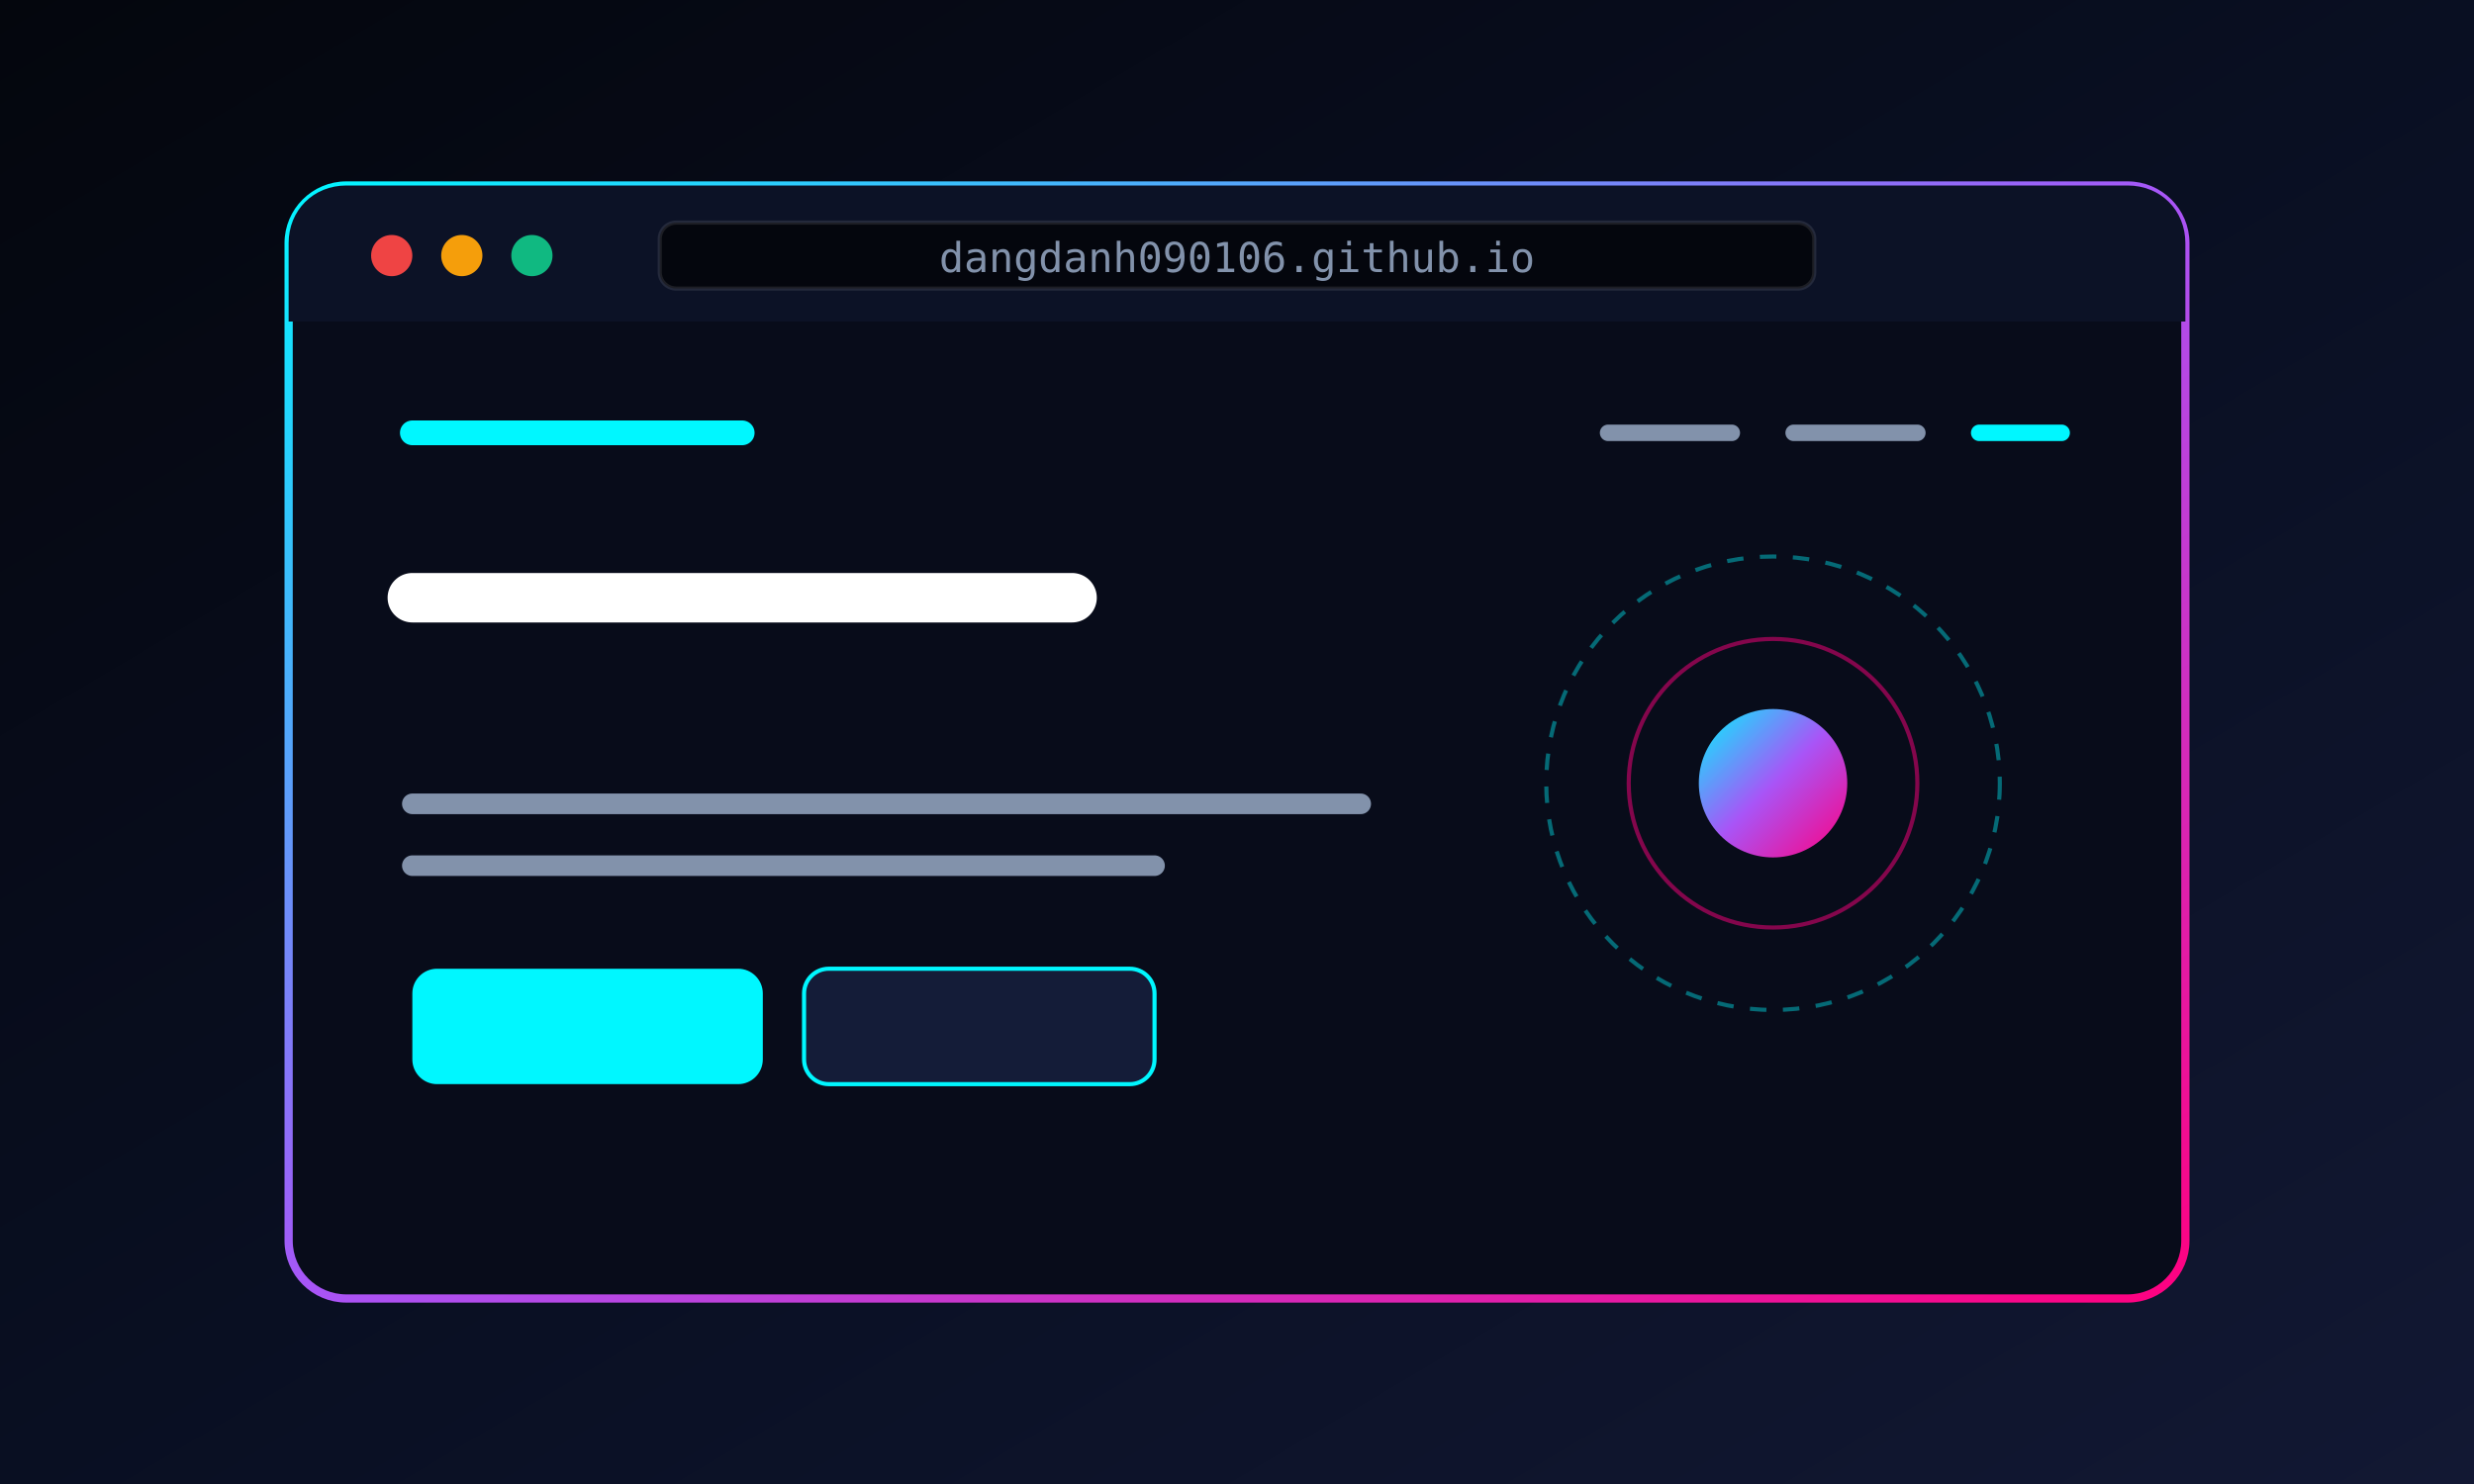
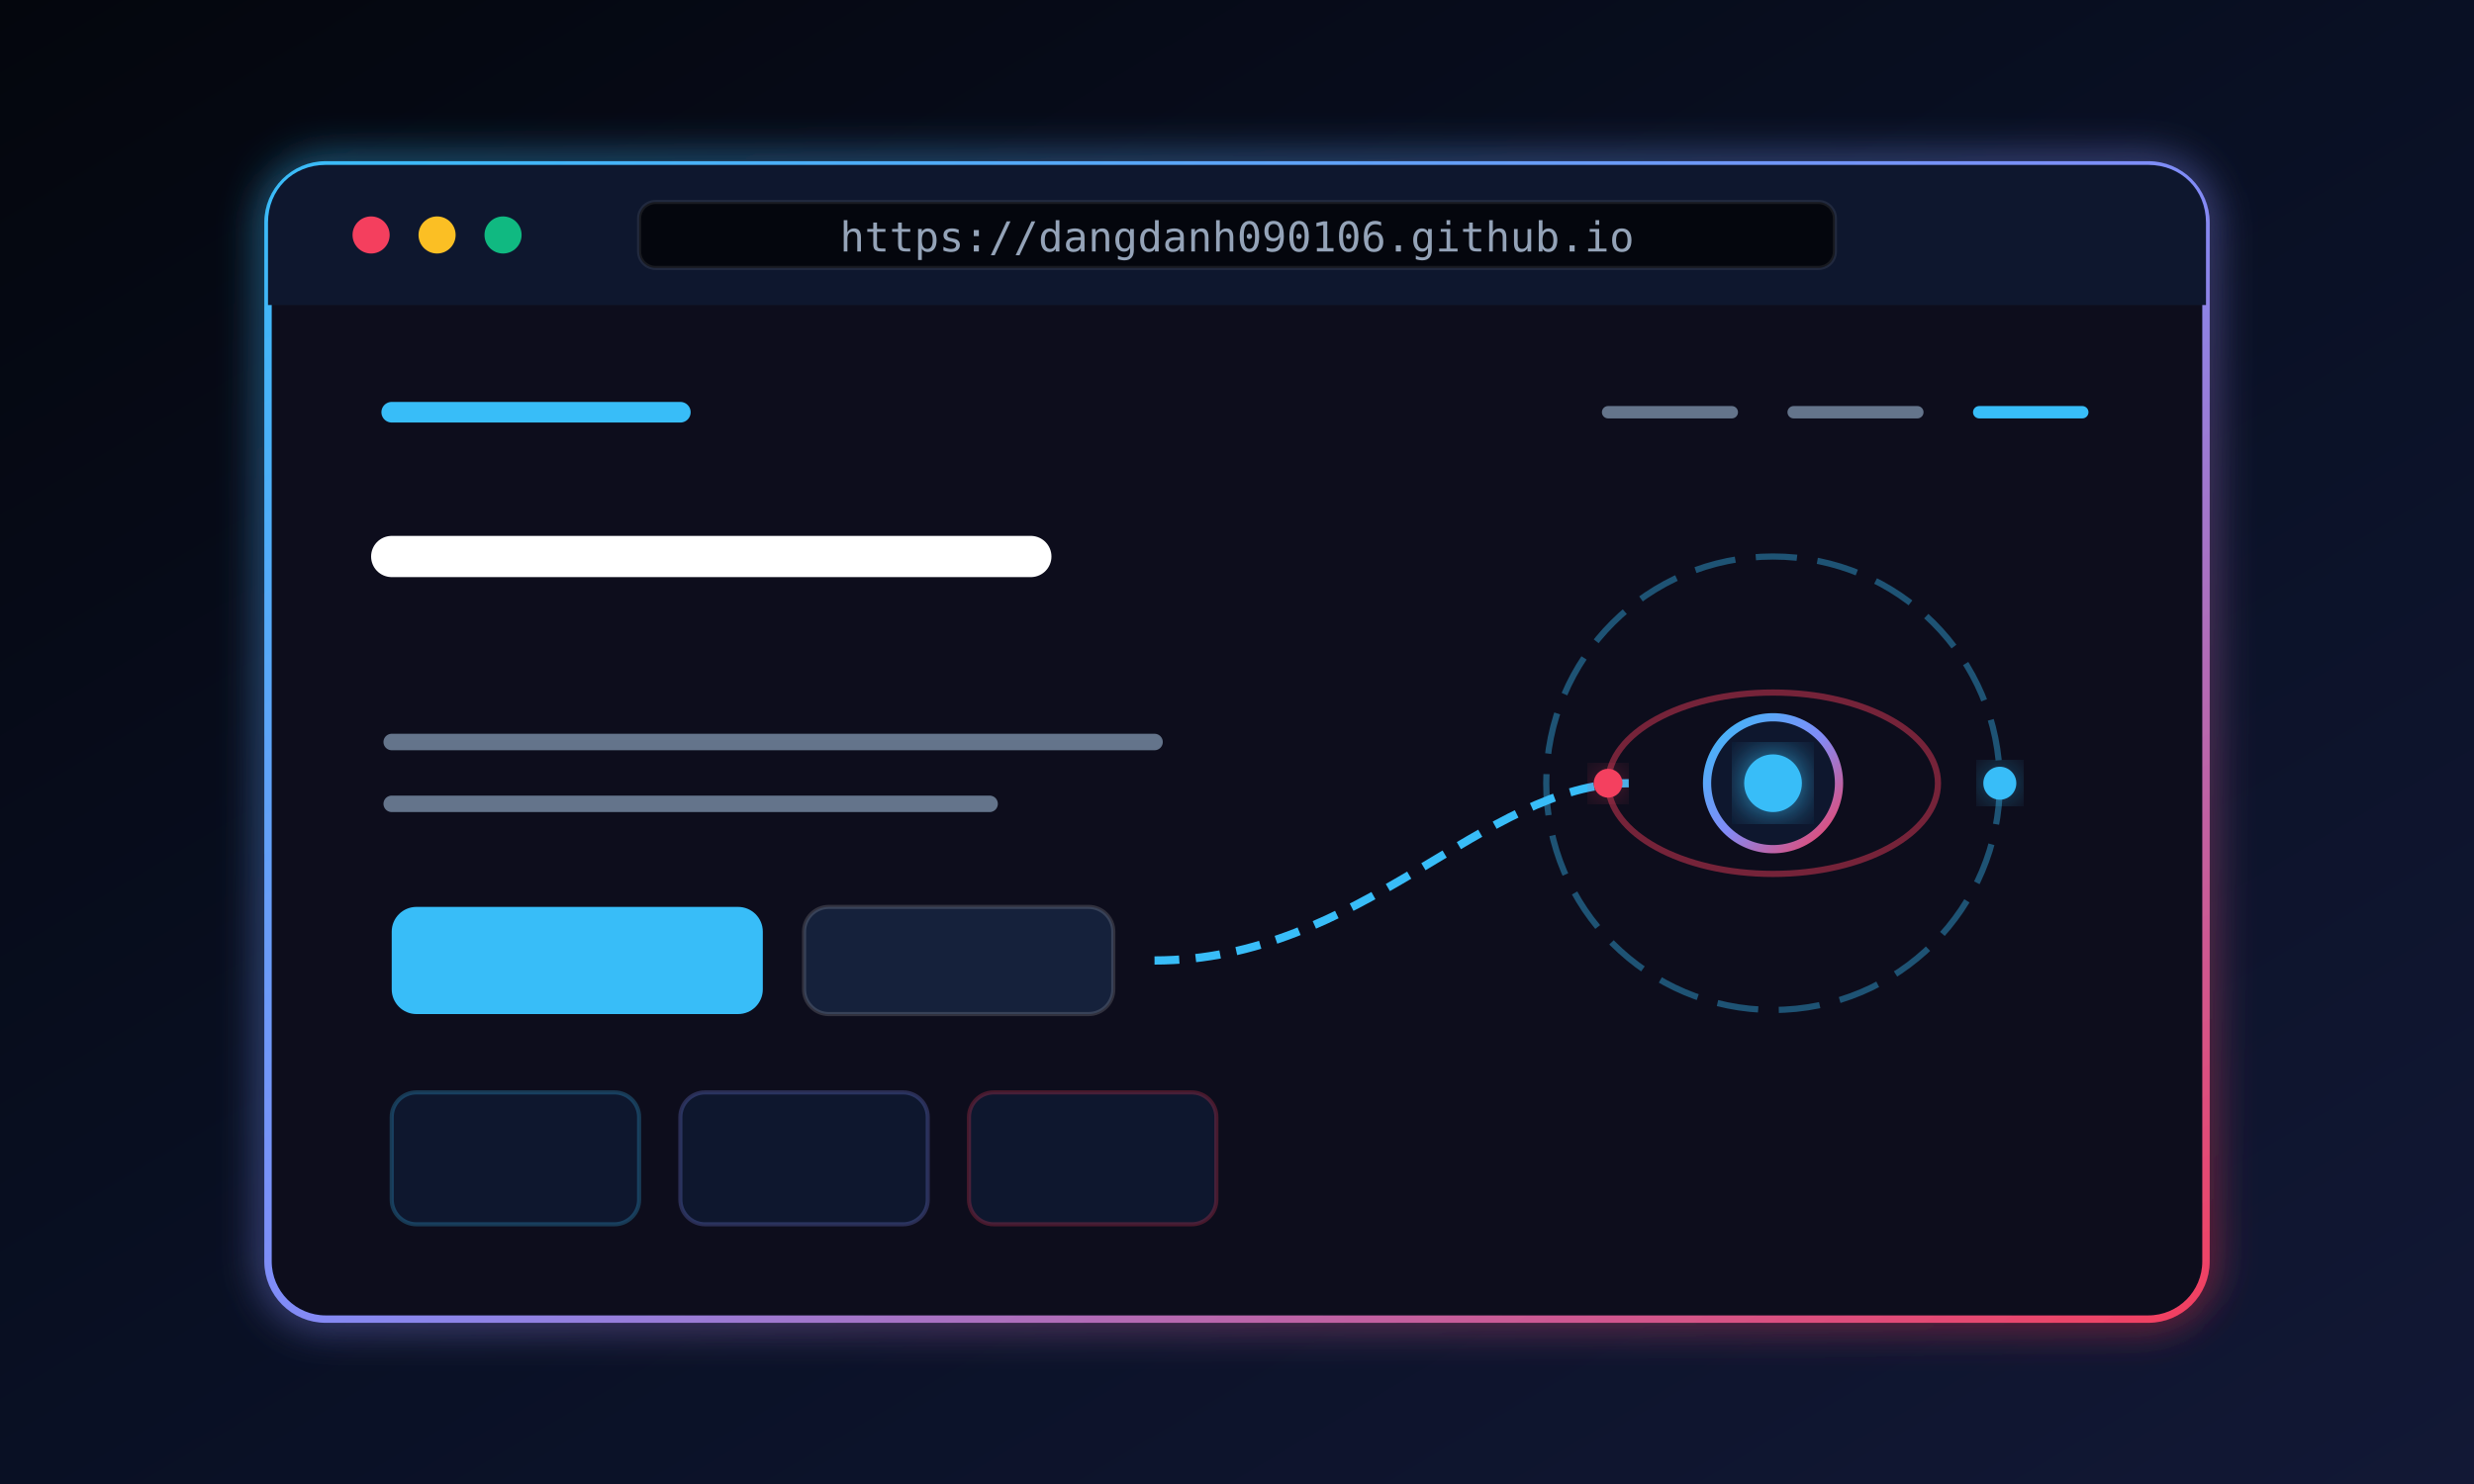
<svg xmlns="http://www.w3.org/2000/svg" viewBox="0 0 600 360" width="600" height="360">
  <defs>
    <linearGradient id="bgPort" x1="0%" y1="0%" x2="100%" y2="100%">
      <stop offset="0%" stop-color="#04060d" />
-       <stop offset="50%" stop-color="#090f22" />
-       <stop offset="100%" stop-color="#121833" />
+       <stop offset="50%" stop-color="#091024" />
+       <stop offset="100%" stop-color="#121835" />
    </linearGradient>
    <linearGradient id="cyberBorder" x1="0%" y1="0%" x2="100%" y2="100%">
-       <stop offset="0%" stop-color="#00f7ff" />
-       <stop offset="50%" stop-color="#a855f7" />
-       <stop offset="100%" stop-color="#ff007f" />
+       <stop offset="0%" stop-color="#38bdf8" />
+       <stop offset="50%" stop-color="#818cf8" />
+       <stop offset="100%" stop-color="#f43f5e" />
    </linearGradient>
+     <linearGradient id="laserGrad" x1="0%" y1="0%" x2="100%" y2="0%">
+       <stop offset="0%" stop-color="transparent" />
+       <stop offset="50%" stop-color="#38bdf8" />
+       <stop offset="100%" stop-color="transparent" />
+     </linearGradient>
+     <filter id="portGlow" x="-20%" y="-20%" width="140%" height="140%">
+       <feGaussianBlur stdDeviation="5" result="blur" />
+       <feMerge>
+         <feMergeNode in="blur" />
+         <feMergeNode in="SourceGraphic" />
+       </feMerge>
+     </filter>
+     <style>
+       @keyframes laserScan {
+         0% { transform: translateY(0); opacity: 0; }
+         20% { opacity: 0.8; }
+         80% { opacity: 0.8; }
+         100% { transform: translateY(220px); opacity: 0; }
+       }
+       @keyframes orbitSpinSat {
+         from { transform: rotate(0deg); }
+         to { transform: rotate(360deg); }
+       }
+       @keyframes orbitSpinReverse {
+         from { transform: rotate(360deg); }
+         to { transform: rotate(0deg); }
+       }
+       @keyframes pulseCoreGlow {
+         0%, 100% { transform: scale(1); filter: drop-shadow(0 0 8px #38bdf8); }
+         50% { transform: scale(1.12); filter: drop-shadow(0 0 20px #f43f5e); }
+       }
+       @keyframes dataStreamPulse {
+         0% { stroke-dashoffset: 60; }
+         100% { stroke-dashoffset: 0; }
+       }
+ 
+       .laser-sweep-bar { animation: laserScan 3.5s cubic-bezier(0.4, 0, 0.2, 1) infinite; }
+       .orbit-1 { animation: orbitSpinSat 12s linear infinite; transform-origin: 430px 190px; }
+       .orbit-2 { animation: orbitSpinReverse 18s linear infinite; transform-origin: 430px 190px; }
+       .pulse-satellite { animation: pulseCoreGlow 3s ease-in-out infinite; transform-origin: 430px 190px; }
+       .stream-line { stroke-dasharray: 6 4; animation: dataStreamPulse 1.5s linear infinite; }
+     </style>
  </defs>
  <rect width="600" height="360" fill="url(#bgPort)" />
-   <rect x="70" y="45" width="460" height="270" rx="14" fill="#080c1a" stroke="url(#cyberBorder)" stroke-width="2" />
-   <path d="M 70,59 C 70,51 76,45 84,45 L 516,45 C 524,45 530,51 530,59 L 530,78 L 70,78 Z" fill="#0c1226" />
-   <circle cx="95" cy="62" r="5" fill="#ef4444" />
-   <circle cx="112" cy="62" r="5" fill="#f59e0b" />
-   <circle cx="129" cy="62" r="5" fill="#10b981" />
-   <rect x="160" y="54" width="280" height="16" rx="4" fill="#04060d" stroke="rgba(255,255,255,0.1)" />
-   <text x="300" y="66" fill="#8292ab" font-family="'JetBrains Mono', monospace" font-size="10" text-anchor="middle">dangdanh090106.github.io</text>
-   <line x1="100" y1="105" x2="180" y2="105" stroke="#00f7ff" stroke-width="6" stroke-linecap="round" />
-   <line x1="390" y1="105" x2="420" y2="105" stroke="#8292ab" stroke-width="4" stroke-linecap="round" />
-   <line x1="435" y1="105" x2="465" y2="105" stroke="#8292ab" stroke-width="4" stroke-linecap="round" />
-   <line x1="480" y1="105" x2="500" y2="105" stroke="#00f7ff" stroke-width="4" stroke-linecap="round" />
-   <line x1="100" y1="145" x2="260" y2="145" stroke="#ffffff" stroke-width="12" stroke-linecap="round" />
-   <line x1="100" y1="168" x2="310" y2="168" stroke="url(#cyberBorder)" stroke-width="14" stroke-linecap="round" />
-   <line x1="100" y1="195" x2="330" y2="195" stroke="#8292ab" stroke-width="5" stroke-linecap="round" />
-   <line x1="100" y1="210" x2="280" y2="210" stroke="#8292ab" stroke-width="5" stroke-linecap="round" />
-   <rect x="100" y="235" width="85" height="28" rx="6" fill="#00f7ff" />
-   <rect x="195" y="235" width="85" height="28" rx="6" fill="#141c38" stroke="#00f7ff" />
-   <circle cx="430" cy="190" r="55" fill="none" stroke="rgba(0, 247, 255, 0.4)" stroke-dasharray="4 4" />
-   <circle cx="430" cy="190" r="35" fill="none" stroke="rgba(255, 0, 127, 0.5)" />
-   <circle cx="430" cy="190" r="18" fill="url(#cyberBorder)" />
+   <g opacity="0.15" fill="#38bdf8">
+     <circle cx="80" cy="50" r="1.5" />
+     <circle cx="160" cy="50" r="1.5" />
+     <circle cx="240" cy="50" r="1.5" />
+     <circle cx="320" cy="50" r="1.5" />
+     <circle cx="400" cy="50" r="1.5" />
+     <circle cx="480" cy="50" r="1.5" />
+     <circle cx="80" cy="310" r="1.5" />
+     <circle cx="160" cy="310" r="1.5" />
+     <circle cx="240" cy="310" r="1.5" />
+   </g>
+   <rect x="65" y="40" width="470" height="280" rx="14" fill="#080e1e" stroke="url(#cyberBorder)" stroke-width="1.8" filter="url(#portGlow)" />
+   <path d="M 65,54 C 65,46 71,40 79,40 L 521,40 C 529,40 535,46 535,54 L 535,74 L 65,74 Z" fill="#0e172e" />
+   <circle cx="90" cy="57" r="4.5" fill="#f43f5e" />
+   <circle cx="106" cy="57" r="4.5" fill="#fbbf24" />
+   <circle cx="122" cy="57" r="4.5" fill="#10b981" />
+   <rect x="155" y="49" width="290" height="16" rx="4" fill="#04060d" stroke="rgba(255,255,255,0.08)" />
+   <text x="300" y="61" fill="#94a3b8" font-family="'JetBrains Mono', monospace" font-size="10" text-anchor="middle">https://dangdanh090106.github.io</text>
+   <g class="laser-sweep-bar">
+     <line x1="67" y1="80" x2="533" y2="80" stroke="url(#laserGrad)" stroke-width="2.5" filter="url(#portGlow)" />
+   </g>
+   <line x1="95" y1="100" x2="165" y2="100" stroke="#38bdf8" stroke-width="5" stroke-linecap="round" />
+   <line x1="390" y1="100" x2="420" y2="100" stroke="#64748b" stroke-width="3" stroke-linecap="round" />
+   <line x1="435" y1="100" x2="465" y2="100" stroke="#64748b" stroke-width="3" stroke-linecap="round" />
+   <line x1="480" y1="100" x2="505" y2="100" stroke="#38bdf8" stroke-width="3" stroke-linecap="round" />
+   <line x1="95" y1="135" x2="250" y2="135" stroke="#ffffff" stroke-width="10" stroke-linecap="round" />
+   <line x1="95" y1="155" x2="300" y2="155" stroke="url(#cyberBorder)" stroke-width="12" stroke-linecap="round" />
+   <line x1="95" y1="180" x2="280" y2="180" stroke="#64748b" stroke-width="4" stroke-linecap="round" />
+   <line x1="95" y1="195" x2="240" y2="195" stroke="#64748b" stroke-width="4" stroke-linecap="round" />
+   <rect x="95" y="220" width="90" height="26" rx="6" fill="#38bdf8" />
+   <rect x="195" y="220" width="75" height="26" rx="6" fill="#15213b" stroke="rgba(255,255,255,0.15)" />
+   <rect x="95" y="265" width="60" height="32" rx="6" fill="#0e172e" stroke="rgba(56, 189, 248, 0.25)" />
+   <rect x="165" y="265" width="60" height="32" rx="6" fill="#0e172e" stroke="rgba(129, 140, 248, 0.25)" />
+   <rect x="235" y="265" width="60" height="32" rx="6" fill="#0e172e" stroke="rgba(244, 63, 94, 0.25)" />
+   <path class="stream-line" d="M 280,233 C 330,233 360,190 395,190" fill="none" stroke="#38bdf8" stroke-width="2" />
+   <g class="orbit-1">
+     <ellipse cx="430" cy="190" rx="55" ry="55" fill="none" stroke="rgba(56, 189, 248, 0.4)" stroke-width="1.5" stroke-dasharray="10 5" />
+     <circle cx="485" cy="190" r="4" fill="#38bdf8" filter="url(#portGlow)" />
+   </g>
+   <g class="orbit-2">
+     <ellipse cx="430" cy="190" rx="40" ry="22" fill="none" stroke="rgba(244, 63, 94, 0.45)" stroke-width="1.5" />
+     <circle cx="390" cy="190" r="3.5" fill="#f43f5e" filter="url(#portGlow)" />
+   </g>
+   <g class="pulse-satellite">
+     <circle cx="430" cy="190" r="16" fill="#0e172e" stroke="url(#cyberBorder)" stroke-width="2" />
+     <circle cx="430" cy="190" r="7" fill="#38bdf8" filter="url(#portGlow)" />
+   </g>
</svg>
